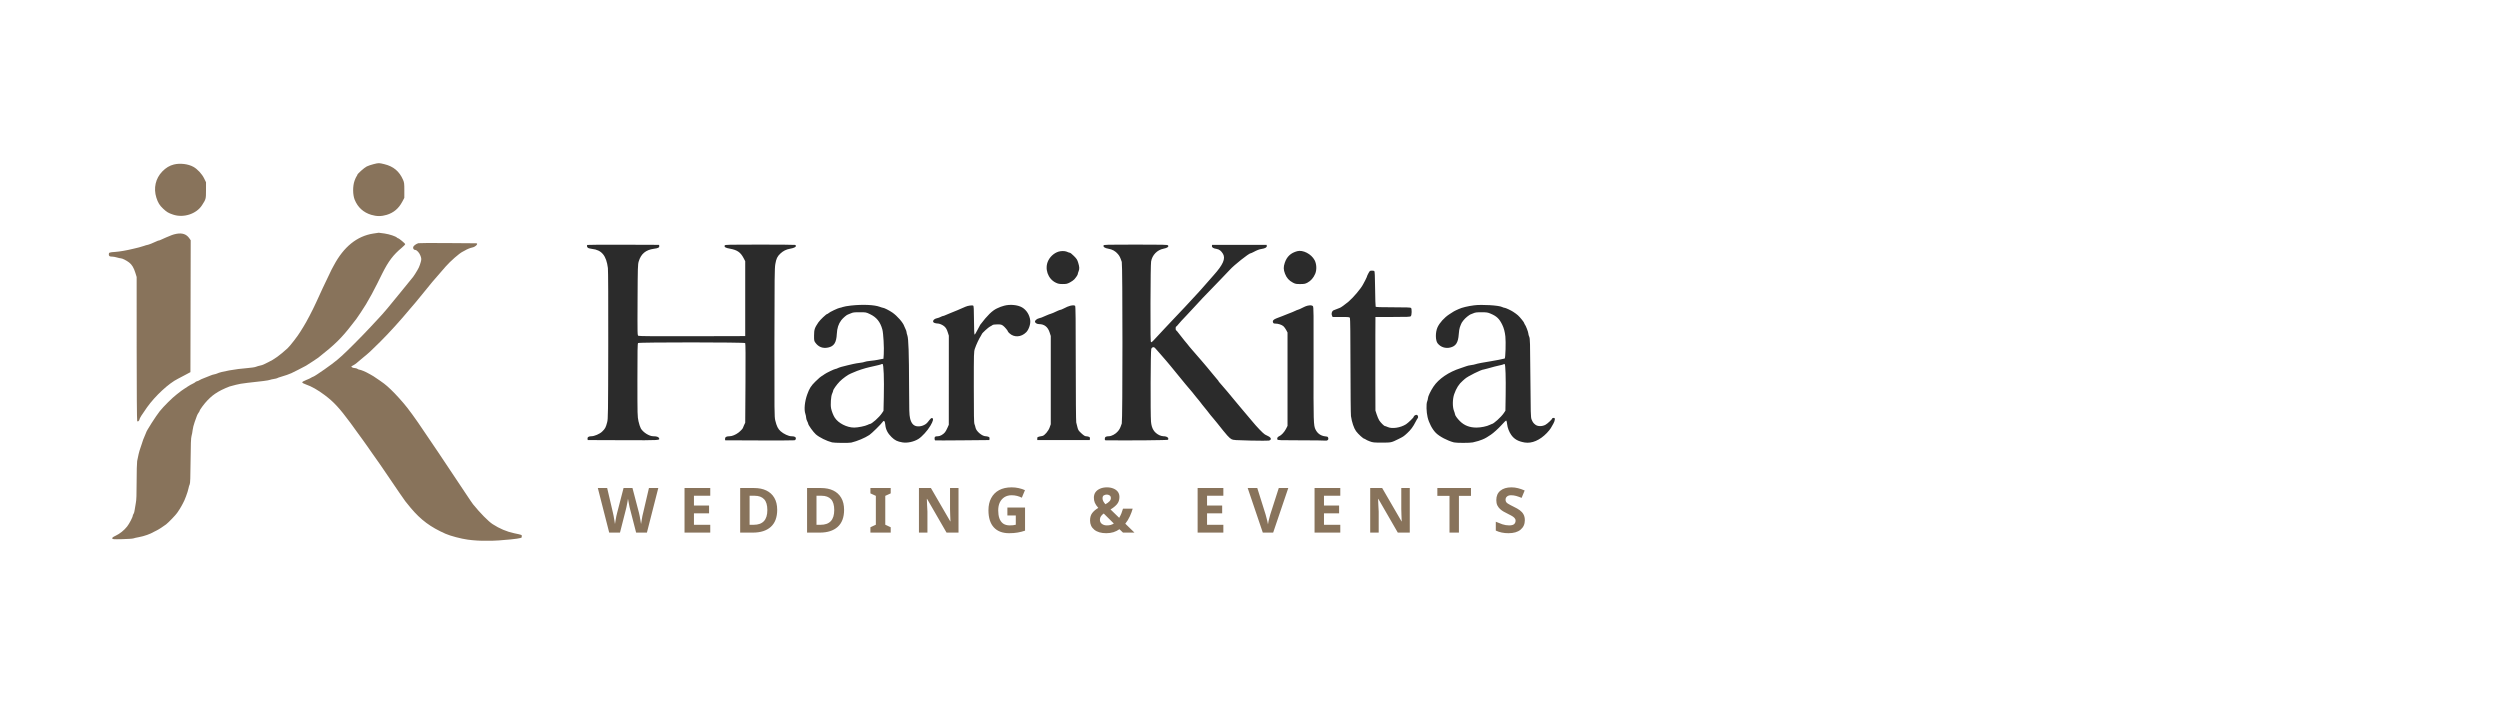
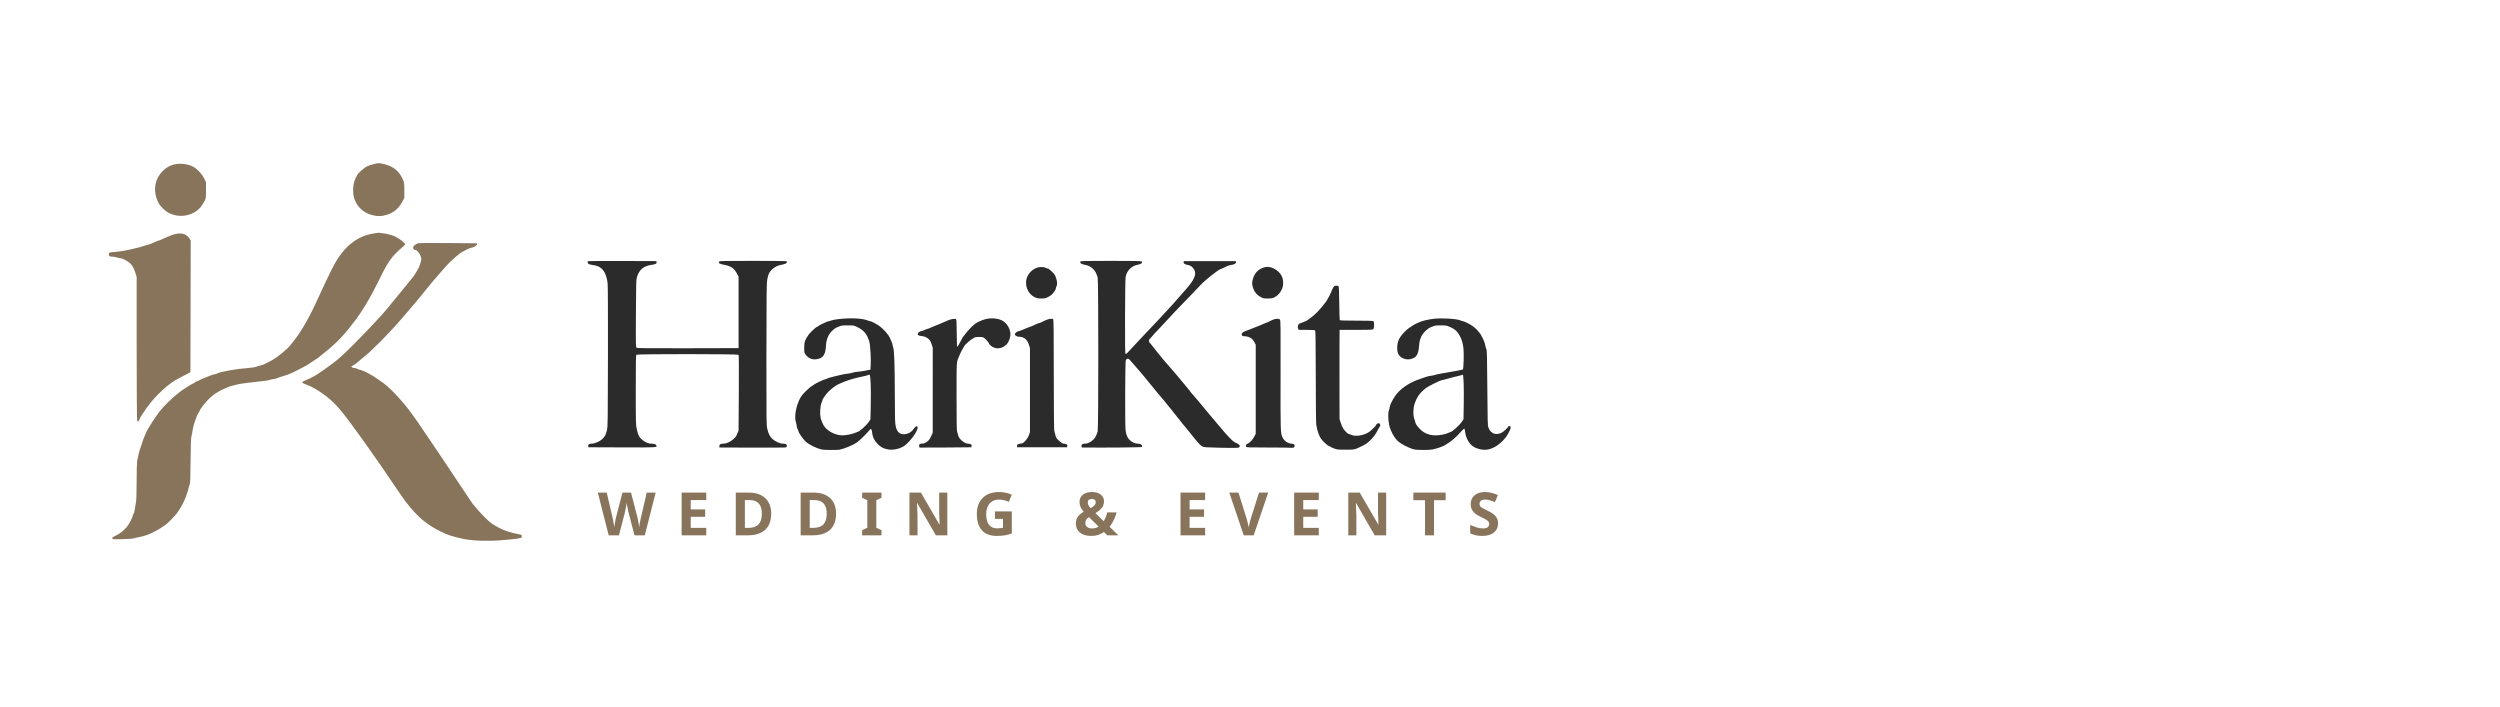
<svg xmlns="http://www.w3.org/2000/svg" width="460" height="130" viewBox="0 0 460 130" fill="none">
  <svg x="20" y="30" width="76" height="69.5" viewBox="602 13 741 678">
    <path d="M1077 15.038c-4.125 1.032-9.525 2.875-12 4.094-4.554 2.242-17 13.382-17 15.215 0 .548-.6 1.706-1.334 2.574-.734.869-2.355 4.451-3.602 7.962-3.424 9.634-3.294 25.221.282 33.987 5.582 13.681 15.568 22.783 29.707 27.078 9.667 2.936 18.334 2.943 27.876.022 12.357-3.782 21.38-11.378 27.734-23.346l3.782-7.124.027-13.5c.025-11.864-.247-14.133-2.239-18.725-6.69-15.419-17.291-24.3-33.755-28.28-9.776-2.364-9.869-2.363-19.478.043m-358.049.531c-7.791 1.892-14.547 5.938-20.951 12.55-12.125 12.517-16.066 29.943-10.639 47.041 2.88 9.074 5.888 13.944 12.266 19.859 6.556 6.079 9.174 7.639 17.653 10.516 18.805 6.383 41.961-1.105 52.032-16.826 7.119-11.113 7.125-11.134 7.152-26.709l.025-14.5-3.427-7c-3.883-7.93-12.013-16.681-19.198-20.662-9.426-5.224-23.76-6.977-34.913-4.269m357.742 123.995c-29.149 4.535-52.955 23.72-70.653 56.936-1.759 3.3-3.59 6.675-4.069 7.5-.783 1.347-11.294 23.335-16.014 33.5-3.802 8.186-8.842 19.183-11.46 25-6.089 13.529-17.908 36.179-22.959 44-1.776 2.75-4.278 6.8-5.56 9-4.193 7.197-18.636 25.931-23.136 30.01-14.276 12.939-23.823 19.842-34.346 24.834-3.298 1.565-7.121 3.436-8.496 4.159s-4.3 1.65-6.5 2.062-5.529 1.387-7.398 2.167-8.619 1.804-15 2.275c-21.302 1.572-48.109 6.374-54.876 9.83-.95.485-3.301 1.171-5.226 1.526-1.925.354-4.85 1.276-6.5 2.048s-6.375 2.654-10.5 4.183-8.175 3.335-9 4.014-2.742 1.546-4.259 1.925-3.011 1.096-3.319 1.593-1.99 1.585-3.74 2.416c-3.5 1.663-7.364 3.823-9.682 5.415-.825.566-3.75 2.478-6.5 4.249s-5.225 3.462-5.5 3.757-3.875 3.093-8 6.218c-7.75 5.87-23.575 21.554-30.59 30.319-6.731 8.409-24.41 36.103-24.41 38.238 0 .347-.874 2.46-1.942 4.696-2.175 4.552-4.686 11.303-6.162 16.566-.54 1.925-1.596 5.075-2.348 7-1.664 4.263-4.451 15.54-5.684 23-.5 3.025-.917 19.664-.926 36.976-.012 23.118-.388 33.208-1.414 38-.769 3.588-1.677 9.061-2.019 12.162-.341 3.101-1.256 6.476-2.031 7.5s-1.425 2.493-1.442 3.265c-.061 2.695-6.295 14.637-10.23 19.597-5.424 6.838-13.07 12.953-20.629 16.499-4.737 2.222-6.238 3.411-5.976 4.734.323 1.626 1.746 1.737 17.827 1.392 9.612-.206 18.601-.806 19.976-1.333 1.375-.528 5.875-1.558 10-2.291 9.287-1.649 20.727-5.695 27-9.549.825-.507 3.025-1.607 4.889-2.444 2.967-1.333 12.836-7.693 16.901-10.894 4.599-3.62 17.373-16.88 19.822-20.575 1.588-2.397 3.676-5.524 4.64-6.949s2.433-3.94 3.265-5.59 1.928-3.675 2.436-4.5c2.988-4.854 8.819-20.451 10.011-26.777.547-2.902 1.56-6.277 2.251-7.5.934-1.654 1.337-12.463 1.573-42.223.239-30.15.653-41.108 1.681-44.5.75-2.475 1.641-7.245 1.98-10.601.339-3.355 1.984-9.88 3.655-14.5s3.528-9.749 4.127-11.399 1.917-4.073 2.929-5.385 1.84-2.76 1.84-3.218c0-1.736 8.72-13.485 14-18.863 7.071-7.203 10.743-10.149 19-15.24C804.511 419.78 820.056 413 822.748 413c.666 0 4.032-.891 7.481-1.981 3.449-1.089 12.796-2.666 20.771-3.504 25.437-2.672 37.432-4.25 40-5.259 1.375-.541 4.75-1.312 7.5-1.713 2.75-.402 5.45-1.091 6-1.531s3.475-1.485 6.5-2.321c6.372-1.761 15.862-5.058 18.605-6.465 1.042-.534 6.62-3.304 12.395-6.155 5.775-2.85 12.075-6.136 14-7.3 4.694-2.839 20.122-12.96 22-14.433 29.724-23.302 42.082-35.464 60.709-59.745 3.415-4.451 6.79-8.782 7.5-9.625 1.731-2.053 13.741-20.244 17.382-26.328 6.808-11.372 13.84-24.293 19.942-36.64a4533 4533 0 0 1 9.456-19c10.955-21.858 19.636-33.285 35.003-46.073 3.304-2.75 6.008-5.586 6.008-6.303 0-1.286-11.252-10.624-12.801-10.624-.44 0-1.303-.504-1.92-1.121-2.411-2.411-13.231-6.005-22.279-7.401-5.225-.807-9.95-1.425-10.5-1.375s-4.963.707-9.807 1.461m-353.167.453c-2.736.485-6.561 1.532-8.5 2.327L705 146.452c-3.575 1.464-7.694 3.311-9.154 4.105s-3.26 1.446-4 1.449-2.688.706-4.328 1.561c-4.45 2.32-14.972 6.427-16.596 6.477-.782.024-3.222.733-5.422 1.576-2.2.842-6.475 2.118-9.5 2.835a1689 1689 0 0 0-10 2.408c-11.895 2.917-24.315 5.085-32.319 5.64-10.937.76-11.681 1.046-11.681 4.497 0 3.09 1.461 4 6.423 4 1.792 0 5.468.67 8.168 1.489s5.809 1.498 6.909 1.509c2.645.027 10.124 3.771 14.906 7.462 5.095 3.934 8.375 9.34 11.218 18.491l2.346 7.549L652 346c.018 75.257.407 129.095.939 129.936.753 1.19 1.178 1.211 2.485.127.867-.719 1.576-1.944 1.576-2.721 0-1.847 4.629-9.276 13.609-21.842 14.805-20.717 39.072-43.166 55.386-51.239 1.378-.682 7.005-3.644 12.505-6.582l10-5.343.254-118.358.254-118.359-2.488-3.559c-5.146-7.363-12.437-9.913-22.994-8.043m433.974 16.87c-4.187 1.397-8.579 4.701-9.14 6.876-.679 2.633 1.124 5.237 3.627 5.237 2.985 0 7.686 5.268 9.582 10.736 1.606 4.63 1.666 5.846.519 10.5-.714 2.895-2.364 7.574-3.667 10.397-2.318 5.024-10.796 18.325-12.331 19.349-.427.285-9.861 11.885-20.965 25.778-17.18 21.495-31.488 38.394-39.654 46.835-1.084 1.121-7.146 7.632-13.471 14.469-14.707 15.897-43.583 44.905-52 52.237a2526 2526 0 0 0-8 6.989c-7.897 6.984-39.453 29.1-43.119 30.219-1.31.4-3.056 1.266-3.881 1.923-.825.658-4.78 2.483-8.79 4.057-4.983 1.956-7.198 3.33-7 4.344.162.83 3.169 2.454 6.824 3.686 9.753 3.289 21.159 9.769 33.466 19.013 16.365 12.291 26.336 23.057 46.279 49.968 3.86 5.208 7.706 10.522 13.75 19 1.961 2.75 5.571 7.7 8.022 11s6.459 8.925 8.907 12.5a994 994 0 0 0 8.001 11.5c1.954 2.75 4.976 7.025 6.715 9.5 1.74 2.475 4.55 6.461 6.245 8.857 1.694 2.397 3.756 5.39 4.581 6.652 1.43 2.187 12.661 18.67 32.018 46.991 10.095 14.77 10.459 15.254 19.916 26.524 18.128 21.601 35.52 34.515 62.566 46.457 8.767 3.87 27.953 8.931 40 10.551 21.685 2.916 46.82 2.773 76.81-.436 18.465-1.975 20.961-2.683 20.509-5.814-.343-2.378-.469-2.425-14.319-5.309-12.996-2.706-26.366-8.354-38.5-16.266-7.745-5.05-22.427-19.941-35.205-35.707-1.337-1.65-7.758-11.1-14.268-21-14.266-21.693-11.661-17.79-48.046-72-35.117-52.32-43.789-64.802-55.799-80.308-7.607-9.821-21.14-24.815-29.655-32.855-9.71-9.169-11.764-10.737-30.916-23.589-1.436-.964-3.961-2.433-5.611-3.265s-3.675-1.929-4.5-2.437c-3.448-2.124-13.014-6.046-14.747-6.046-1.029 0-2.744-.661-3.812-1.468-1.067-.808-3.317-1.483-5-1.5-1.682-.018-3.908-.653-4.946-1.412-1.774-1.297-1.651-1.501 2.059-3.413 2.17-1.118 5.019-3.046 6.331-4.284 1.311-1.239 6.261-5.41 11-9.269 11.328-9.227 13.832-11.536 31.073-28.654 16.271-16.154 36.726-38.702 53.978-59.5 4.106-4.95 7.976-9.45 8.601-10 .624-.55 6.538-7.75 13.141-16 15.19-18.977 18.889-23.356 42.011-49.747 8.527-9.732 24.496-23.708 30.311-26.527 1.375-.666 3.175-1.629 4-2.139 3.889-2.405 9.872-4.85 13.5-5.515 5.998-1.1 11.82-7.613 6.75-7.55-.963.012-24.25-.164-51.75-.391-27.5-.226-50.9-.111-52 .256" fill="#88735B" fill-rule="evenodd" />
  </svg>
-   <svg x="108" y="45" width="178" height="36.4" viewBox="26 36 1898 388">
+   <svg x="108" y="48" width="170" height="34.7" viewBox="26 36 1898 388">
    <path d="M26.673 36.66c-1.233 1.233-.695 4.011 1.077 5.558.962.841 4.675 1.843 8.25 2.227 18.827 2.022 28.011 13.103 31.091 37.514.561 4.445.834 65.655.675 151.5-.251 136.099-.367 144.427-2.104 151.041-2.76 10.516-3.914 12.65-10.012 18.521C50.975 407.522 40.513 412 34.671 412c-5.328 0-7.978 1.783-7.516 5.056l.345 2.444 69.122.257c74.279.276 73.112.351 70.483-4.561-1.111-2.076-5.038-3.196-11.203-3.196-7.664 0-19.749-7.616-24.164-15.229-1.363-2.349-3.436-8.671-4.608-14.049-2.062-9.467-2.13-12.051-2.13-81.128 0-58.312.244-71.552 1.336-72.458 2.082-1.728 208.662-1.643 210.101.087.74.889.911 24.811.563 78.777l-.5 77.5-2.25 4.695c-1.238 2.582-2.263 5.057-2.279 5.5-.044 1.196-5.059 6.436-9.012 9.417-5.266 3.971-12.397 6.888-16.839 6.888-6.44 0-9.12 1.456-9.12 4.954v3.004l66.75.271c36.713.149 67.875.016 69.25-.295 1.785-.404 2.59-1.334 2.816-3.25.374-3.172-2.521-4.684-8.969-4.684-5.215 0-15.059-4.604-20.874-9.762-5.082-4.507-7.83-10.054-10.525-21.238-1.705-7.072-1.799-15.769-1.649-152.4.141-128.066.346-145.997 1.768-154.341 1.794-10.537 3.911-15.013 9.679-20.471 5.716-5.408 11.679-8.397 19.42-9.733C431.921 42.802 436 40.833 436 38.584c0-.754-.712-1.643-1.582-1.977S402.259 36 364.887 36c-61.987 0-68.005.144-68.578 1.636-1.247 3.252 1.18 4.759 10.277 6.382 14.171 2.528 20.77 7.074 26.724 18.41l3.19 6.072v147l-103.784.267c-71.845.185-104.396-.06-105.77-.796-1.957-1.047-1.981-2.077-1.648-70.267.318-64.971.457-69.602 2.274-75.704 4.428-14.865 13.802-22.686 29.72-24.793 8.521-1.128 10.962-2.433 10.506-5.619L167.5 36.5l-70.077-.257c-38.542-.141-70.379.047-70.75.417m1012.895 1.023c-1.082 2.821 2.536 5.284 9.384 6.387q11.545 1.86 18.762 10.492c3.35 4.007 4.522 6.389 7.597 15.438 1.718 5.055 1.718 311.945 0 317-2.981 8.77-4.101 11.037-7.504 15.191-4.428 5.403-12.497 9.809-17.965 9.809-5.572 0-7.842 1.458-7.842 5.035 0 2.402.427 2.969 2.25 2.985 50.483.448 121.243-.199 121.808-1.114 2.245-3.632-2.066-6.906-9.092-6.906-2.148 0-5.831-.971-8.185-2.158-10.126-5.104-15.02-13.16-16.137-26.562-1.264-15.155-.825-139.789.503-142.703 1.827-4.009 5.409-4.426 8.084-.94 1.208 1.575 4.938 5.788 8.288 9.363s9.18 10.288 12.953 14.917c3.774 4.629 7.574 9.159 8.445 10.067s7.831 9.411 15.467 18.895 14.454 17.817 15.153 18.515 3.652 4.158 6.563 7.688c2.912 3.53 5.545 6.643 5.853 6.918s1.823 2.196 3.368 4.269c1.546 2.073 3.793 4.864 4.995 6.203a112 112 0 0 1 4.184 5.005c1.1 1.415 2.45 3.124 3 3.798s2.267 2.921 3.816 4.994 3.798 4.851 5 6.173 3.084 3.639 4.184 5.148c3.203 4.393 11.629 14.864 12.401 15.41.389.275 3.732 4.325 7.428 9 19.864 25.123 23.803 29.522 28.626 31.963 3.097 1.568 7.726 1.887 36.662 2.524 18.215.402 34.489.429 36.167.061 5.759-1.265 5.158-5.69-1.178-8.679-2.258-1.066-5.166-2.549-6.461-3.298-3.514-2.029-16.793-15.85-25.05-26.071-3.999-4.95-7.801-9.45-8.447-10-.647-.55-5.207-5.95-10.133-12s-9.454-11.45-10.063-12c-.608-.55-5.102-5.95-9.988-12s-9.174-11.225-9.53-11.5c-.357-.275-3.058-3.425-6.002-7s-6.83-8.075-8.634-10-3.285-3.82-3.289-4.211-.829-1.516-1.832-2.5-5.615-6.514-10.25-12.288c-4.635-5.775-9.102-11.187-9.927-12.028s-3.495-3.992-5.933-7.001-4.913-5.922-5.5-6.472-3.524-3.925-6.527-7.5-6.153-7.213-7-8.085-3.34-3.741-5.54-6.376-4.45-5.297-5-5.915-2.191-2.699-3.646-4.624-4.077-5.075-5.825-7-5.915-7.213-9.26-11.75-6.461-8.25-6.925-8.25-.844-1.575-.844-3.5.39-3.5.866-3.5c.477 0 2.527-2.137 4.556-4.75s8.952-10.167 15.384-16.788 14.169-14.922 17.194-18.446c5.395-6.287 17.983-19.485 49.096-51.479 8.578-8.82 17.24-17.89 19.248-20.156C1295.213 76.505 1324.819 53 1328.13 53c.536 0 2.638-.875 4.672-1.944 8.371-4.402 11.945-5.795 16.685-6.504 7.051-1.054 10.713-3.133 10.325-5.86l-.312-2.192h-107l-.311 2.187c-.401 2.813 2.839 4.889 8.982 5.754 5.19.731 9.201 3.791 12.687 9.677 5.476 9.248.219 21.303-18.284 41.923-4.249 4.735-8.322 9.367-17.574 19.983-3.025 3.471-6.175 7.052-7 7.956s-3.719 4.092-6.431 7.082c-11.779 12.988-39.1 42.203-47.569 50.866-4.125 4.219-11.715 12.265-16.866 17.878-5.151 5.614-11.901 12.85-15 16.079s-6.865 7.265-8.369 8.968-3.311 2.875-4.016 2.604c-1.027-.394-1.246-15.466-1.106-76.224.104-45.6.577-78.219 1.189-81.981 2.056-12.651 11.917-22.846 24.369-25.196 7.519-1.418 10.95-3.964 8.815-6.537-1.103-1.329-9.058-1.519-63.531-1.519-57.443 0-62.321.131-62.917 1.683M955 48.992c-9.473 1.303-19.104 8.663-23.865 18.237-7.84 15.765-.908 36.087 14.852 43.546 4.512 2.135 6.966 2.609 13.513 2.61 7.019 0 8.736-.384 14.005-3.132 3.303-1.723 7.137-4.397 8.52-5.943 3.849-4.3 6.975-9.072 6.975-10.647 0-.78.675-3.034 1.5-5.009 2.031-4.861 1.889-8.561-.648-16.915-1.859-6.12-3-7.924-8.481-13.405-3.484-3.484-7.04-6.334-7.902-6.334s-2.783-.612-4.269-1.359c-3.597-1.81-8.71-2.404-14.2-1.649m464.5-.065c-12.734 3.469-20.269 10.514-24.419 22.832-2.747 8.155-2.625 13.275.512 21.485 3.064 8.019 7.854 13.402 15.465 17.382 4.799 2.509 6.43 2.824 14.426 2.79 7.935-.033 9.653-.377 14.333-2.867 6.438-3.425 11.704-9.49 14.974-17.243 3.314-7.86 2.806-19.302-1.191-26.806-6.45-12.108-22.949-20.611-34.1-17.573m142.789 38.722c-1.154.468-6.289 10.315-6.289 12.059 0 .457-1.349 3.298-2.999 6.312-1.649 3.014-3.566 6.605-4.261 7.98-4.154 8.221-19.124 25.941-28.882 34.189-5.814 4.915-15.442 11.811-16.488 11.811-.358 0-2.5.845-4.76 1.877-2.261 1.032-5.46 2.279-7.11 2.77-3.673 1.094-5.58 6.687-3.692 10.83l1.149 2.523h16.486c15.052 0 16.573.162 17.482 1.861.639 1.193 1.028 34.998 1.084 94.25.049 50.814.483 95.089.965 98.389 1.727 11.813 5.743 23.758 9.919 29.5 4.172 5.736 14.36 15 16.495 15 .525 0 1.665.6 2.533 1.334.869.734 4.504 2.421 8.079 3.75 5.934 2.205 7.984 2.415 23.532 2.416 18.455 0 18.52-.014 32.325-6.851 9.944-4.926 10.392-5.226 17.478-11.719 6.976-6.392 11.597-12.618 16.279-21.93 1.52-3.025 3.376-6.235 4.124-7.132 2.071-2.488.621-6.868-2.275-6.868-2.233 0-5.463 2.315-5.463 3.916 0 1.454-10.816 11.943-15.112 14.655-10.77 6.799-27.202 9.284-35.747 5.407-2.398-1.088-4.886-1.978-5.529-1.978-1.649 0-8.447-6.785-11.263-11.242-1.3-2.058-3.494-7.203-4.875-11.433l-2.51-7.692-.153-56.066c-.084-30.837-.076-72.155.018-91.817L1573 178h33.929c29.51 0 34.133-.205 35.5-1.571 1.932-1.933 2.217-14.383.371-16.229-.886-.886-10.031-1.2-34.941-1.2-23.872 0-33.944-.328-34.435-1.123-.381-.617-.866-16.458-1.077-35.202-.287-25.562-.69-34.275-1.615-34.862-1.341-.851-6.501-.952-8.443-.164M544.062 155.578c-6.84.745-14.162 2.045-16.27 2.889S523.23 160 522.339 160c-2.601 0-20.742 8.575-22.421 10.599-.64.77-1.677 1.401-2.304 1.401-1.879 0-14.294 11.736-17.605 16.641-7.31 10.832-8.354 13.987-8.435 25.48-.068 9.792.121 10.893 2.426 14.116q9.358 13.082 25.196 9.721c11.52-2.444 16.184-9.715 17.002-26.508.561-11.493 3.226-19.71 8.802-27.139 3.163-4.214 11.285-11.078 13.305-11.245.443-.036 2.918-1.032 5.5-2.214 4.004-1.831 6.535-2.148 17.195-2.149 12.446-.002 12.534.014 20.491 3.84 12.773 6.141 19.905 15.022 24.058 29.957 1.994 7.172 3.629 36.083 2.757 48.733l-.603 8.732-3.602.57c-1.98.314-5.626 1.036-8.101 1.606s-8.672 1.436-13.771 1.924-10.209 1.389-11.355 2.002c-1.145.613-5.298 1.467-9.228 1.897s-10.071 1.482-13.646 2.337-8.525 2.013-11 2.573c-9.45 2.14-16.598 4.253-19.154 5.662-1.46.805-3.408 1.464-4.33 1.464-1.776 0-18.847 8.2-21.288 10.226-.793.658-2.234 1.663-3.202 2.235-4.893 2.886-8.181 5.605-15.172 12.542-8.382 8.318-11.386 13.105-15.687 24.997-4.985 13.785-6.537 29.866-3.667 38 .825 2.338 1.5 5.664 1.5 7.391 0 1.726.9 4.818 2 6.87s2.001 4.296 2.003 4.985c.005 2.6 10.071 16.664 15.034 21.005 6.931 6.064 20.902 12.98 31.963 15.825 4.242 1.09 33.301 1.384 37.5.378 11.881-2.846 26.439-8.941 35.5-14.863 4.456-2.912 23.039-21.177 26.075-25.629 2.667-3.91 4.542-1.965 5.232 5.426.864 9.253 4.684 16.813 12.229 24.203 6.589 6.454 11.379 8.795 21.464 10.491 9.49 1.596 22.428-1.198 31.329-6.765 7.017-4.39 17.823-16.283 23.421-25.778 5.439-9.225 6.586-14.089 3.594-15.237-1.606-.616-3.125.785-8.844 8.159-4.481 5.779-13.661 9.177-21.433 7.934-6.761-1.081-11.069-6.297-13.208-15.991-1.53-6.934-1.759-14.529-1.866-61.904-.149-65.558-1.114-94.21-3.383-100.376-.885-2.406-1.61-5.338-1.61-6.515s-.837-3.707-1.86-5.624-2.201-4.569-2.618-5.895c-2.159-6.862-13.857-20.297-23.34-26.804-6.053-4.154-16.195-9.286-18.351-9.286-.711 0-3.551-.862-6.312-1.915-10.445-3.985-33.5-5.009-56.457-2.507m300.438.342c-5.448 1.502-7.99 2.452-14 5.234-9.343 4.324-19.142 13.899-32.884 32.134-.741.983-3.32 5.8-5.732 10.704-2.411 4.904-4.834 8.787-5.384 8.628-.631-.182-1.059-10.551-1.159-28.089-.125-21.995-.439-27.989-1.5-28.705-1.88-1.269-10.57-.057-15.341 2.139-7.036 3.239-24.803 10.707-31 13.03-3.3 1.237-7.194 2.87-8.654 3.627-1.46.758-3.267 1.378-4.015 1.378s-2.929.834-4.846 1.853-5.06 2.16-6.985 2.533c-7.664 1.488-10.749 7.624-4.75 9.446 1.788.544 3.979.954 4.869.911 4.074-.193 10.972 2.732 14.538 6.164 2.815 2.709 4.445 5.576 6.093 10.717l2.25 7.018-.038 87.429-.038 87.429-2.712 6.098c-1.492 3.354-3.612 7.203-4.712 8.553-3.499 4.293-9.683 7.849-13.65 7.849-5.625 0-6.85.805-6.85 4.5 0 1.807.563 3.447 1.25 3.643s24.875.132 53.75-.143l52.5-.5.316-2.75c.253-2.193-.215-2.951-2.315-3.75-1.447-.55-3.79-1-5.207-1-7.014 0-18.601-9.782-19.918-16.815-.379-2.027-1.294-5.133-2.033-6.903-1.08-2.588-1.343-16.778-1.343-72.5 0-68.257.031-69.378 2.154-75.782 2.473-7.463 8.301-19.912 11.596-24.771 1.237-1.825 2.25-3.647 2.25-4.048 0-1.339 13.047-13.247 15.795-14.416 1.488-.634 3.516-1.831 4.508-2.661 1.257-1.053 4.168-1.524 9.615-1.557 6.819-.041 8.271.279 11.418 2.513 3.264 2.317 9.664 9.977 9.664 11.567 0 .354 1.237 1.815 2.75 3.246 9.256 8.759 23.181 7.961 33.034-1.893 4.949-4.948 8.705-15.807 7.948-22.976-1.144-10.826-7.258-20.665-16.015-25.77-8.602-5.015-23.842-6.449-35.217-3.314m922-.78c-12.298 1.594-23.936 4.409-30 7.257-1.65.775-4.125 1.9-5.5 2.499-2.831 1.234-3.9 1.874-13.095 7.848-9.716 6.313-19.151 16.744-23.152 25.596-4.327 9.574-4.218 25.711.212 31.342 5.821 7.401 15.221 10.552 24.694 8.28 11.168-2.679 15.642-9.639 16.792-26.118.396-5.689 1.322-11.694 2.056-13.344.733-1.65 1.653-4.1 2.043-5.445 1.233-4.254 6.917-11.405 12.53-15.764 2.981-2.316 5.782-4.228 6.225-4.25s2.908-.999 5.48-2.171c3.908-1.78 6.563-2.128 16.195-2.124 10.255.005 12.221.301 17.904 2.699 11.959 5.045 17.035 9.854 22.802 21.601 3.249 6.617 5.146 13.664 6.217 23.089 1.204 10.595.229 42.916-1.309 43.372-3.202.951-21.094 4.453-27.594 5.402-11.783 1.719-27.257 4.722-30 5.821-1.375.551-5.159 1.329-8.408 1.728-3.25.399-7.3 1.308-9 2.021s-6.878 2.5-11.506 3.972c-23.249 7.399-42.977 20.807-53.269 36.206-5.586 8.357-10.817 19.375-10.817 22.781 0 1.387-.706 4.286-1.569 6.442-1.975 4.937-1.539 20.441.864 30.692 2.685 11.454 9.196 23.828 16.25 30.883 7.149 7.148 22.708 15.323 35.455 18.628 4.735 1.228 31.402 1.229 37 .001 7.39-1.619 15.305-3.979 18.5-5.514 1.65-.794 3.675-1.687 4.5-1.985 1.531-.554 5.58-3.028 12.62-7.711 4.775-3.177 14.273-11.735 19.819-17.858 7.464-8.242 9.533-10.151 10.409-9.61.479.296 1.178 3.545 1.555 7.22.68 6.636 3.895 14.976 8.022 20.805 5.903 8.338 13.618 12.687 26.331 14.841 14.053 2.382 29.847-4.392 43.584-18.693 3.211-3.343 6.708-7.654 7.771-9.579a523 523 0 0 1 4.844-8.5c1.601-2.75 2.942-6.462 2.979-8.25.057-2.818-.267-3.25-2.434-3.25-1.375 0-2.5.338-2.5.752 0 1.745-9.339 10.587-13.544 12.822-6.375 3.39-14.77 3.383-19.376-.015-4.011-2.959-5.617-5.164-7.848-10.773-1.536-3.864-1.757-11.869-2.237-81.286-.487-70.221-.686-77.327-2.264-80.718-.952-2.045-1.731-4.827-1.731-6.183 0-2.782-5.129-16.128-6.866-17.865-.624-.624-1.134-1.701-1.134-2.395s-1.963-3.671-4.362-6.617c-6.804-8.353-8.797-10.164-17.537-15.941-4.4-2.908-14.918-7.781-16.809-7.787-.986-.004-3.088-.682-4.673-1.509-6.332-3.302-39.788-5.332-55.119-3.345m-792.343.855c-3.252.769-6.757 2.265-14.355 6.126-2.034 1.033-4.235 1.879-4.891 1.879s-3.154.9-5.551 2l-8.72 4c-2.397 1.1-4.818 2-5.379 2s-3.661 1.169-6.89 2.597c-10.816 4.784-11.857 5.189-15.074 5.867-4.129.869-8.297 4.161-8.297 6.552 0 2.613 3.786 4.983 7.973 4.99 10.27.016 17.213 5.422 20.7 16.117l2.327 7.139V388.5l-2.25 6.351c-2.444 6.898-9.994 15.789-14.049 16.546-9.993 1.865-10.201 1.969-10.201 5.103v3h103l.316-2.75c.253-2.193-.215-2.951-2.315-3.75-1.447-.55-3.89-1-5.43-1-2.018 0-4.532-1.602-9.021-5.75-5.5-5.081-6.396-6.448-7.702-11.75-.813-3.3-1.888-7.575-2.389-9.5-.521-2.002-.921-51.445-.935-115.55-.018-85.79-.305-112.331-1.224-113.25-1.331-1.331-4.586-1.4-9.643-.205m465.274-.056c-1.689.404-4.389 1.41-6 2.236-6.854 3.51-11.998 5.831-12.931 5.834-.55.002-2.35.712-4 1.579-1.65.866-4.575 2.166-6.5 2.889a533 533 0 0 0-8.75 3.418c-2.888 1.158-7.612 3.051-10.5 4.206a461 461 0 0 1-11.144 4.25c-6.612 2.411-8.884 4.941-7.543 8.399.696 1.796 1.654 2.25 4.746 2.25 5.413 0 12.314 2.254 15.607 5.097 1.53 1.322 3.976 4.653 5.433 7.403l2.651 5v183.158l-2.871 5.674c-3.254 6.432-9.187 12.828-13.589 14.652-3.178 1.316-4.477 3.713-3.456 6.375.571 1.488 4.855 1.641 45.898 1.641 24.897 0 46.601.267 48.229.592 3.745.749 6.668-1.789 5.699-4.947-.886-2.885-.535-2.699-6.639-3.527-8.254-1.12-14.447-5.573-18.248-13.118-4.028-7.999-4.204-13.805-3.919-129.488.248-100.412.122-111.157-1.32-112.75-1.658-1.833-5.436-2.119-10.853-.823M603.715 270.618c-.632.633-7.879 2.442-23.215 5.796-9.432 2.064-23.979 6.812-31 10.12-1.65.777-4.254 1.87-5.787 2.429-5.082 1.852-16.133 9.777-21.889 15.699-5.93 6.1-12.824 15.841-12.824 18.12 0 .73-.92 3.347-2.045 5.816-2.306 5.063-3.428 21.886-1.927 28.902 1.299 6.071 4.259 13.537 7.166 18.075C519.101 386.359 536.026 395 550.239 395c7.315 0 21.775-2.921 26.466-5.347 1.758-.909 3.645-1.653 4.195-1.653 3.705 0 18.325-13.004 23.788-21.159l3.121-4.659.61-27.341c.795-35.695-.294-64.198-2.468-64.614-.852-.163-1.858.013-2.236.391m1220.285.299c-.825.47-3.075 1.149-5 1.511-4.737.889-18.053 4.304-26 6.668-3.575 1.063-6.941 1.926-7.481 1.918-4.517-.066-32.115 13.696-37.159 18.53-.627.601-2.427 2.187-4 3.524-7.472 6.353-12.796 14.703-16.9 26.507-3.279 9.432-3.496 24.722-.46 32.425 1.1 2.791 2 5.701 2 6.468 0 2.378 4.268 8.498 9.678 13.881 8.641 8.595 19.093 12.651 32.6 12.651 8.66 0 20.671-2.475 26.222-5.405 1.65-.87 3.315-1.585 3.7-1.589 3.347-.029 18.432-13.662 23.567-21.299l3.223-4.793.493-31.207c.527-33.359-.343-59.855-1.983-60.344-.55-.164-1.675.085-2.5.554" fill="#2B2B2B" fill-rule="evenodd" />
  </svg>
-   <text x="110" y="98" font-family="'Plus Jakarta Sans', system-ui, sans-serif" font-size="11.5" font-weight="600" fill="#88735B" letter-spacing="3.8">WEDDING &amp; EVENTS</text>
+   <text x="110" y="98.5" font-family="'Plus Jakarta Sans', system-ui, sans-serif" font-size="11" font-weight="600" fill="#88735B" letter-spacing="3.8">WEDDING &amp; EVENTS</text>
</svg>
